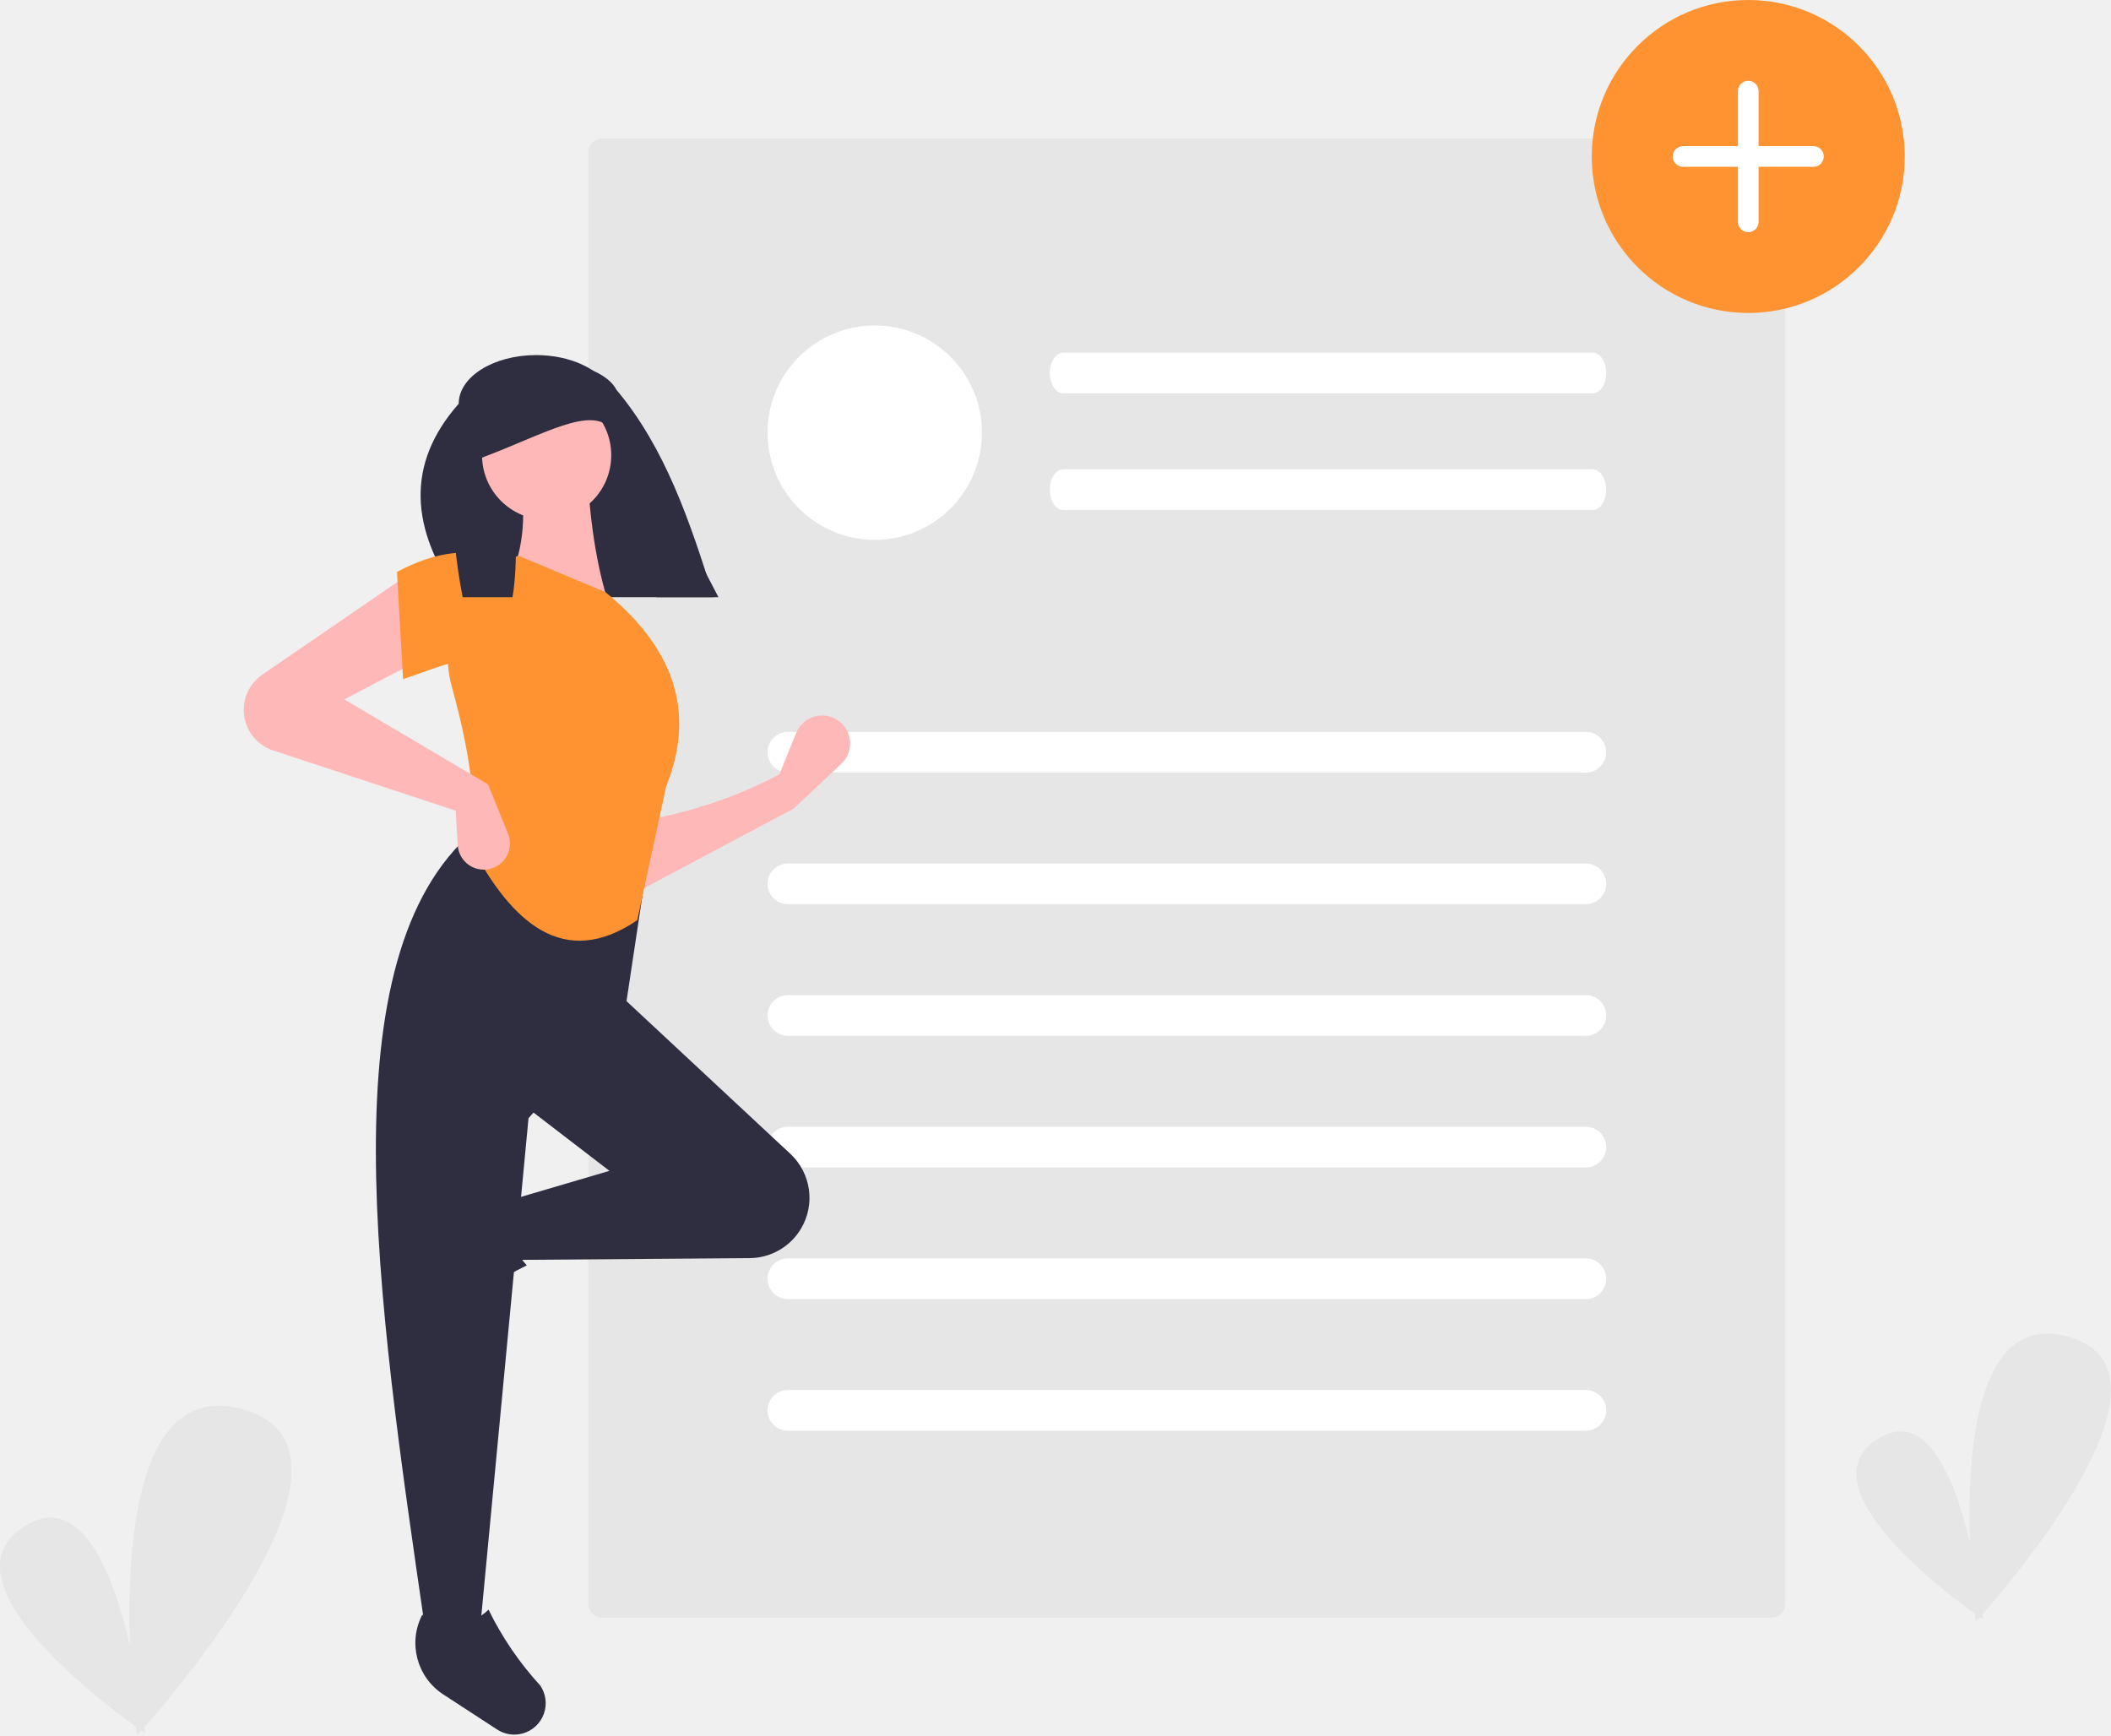
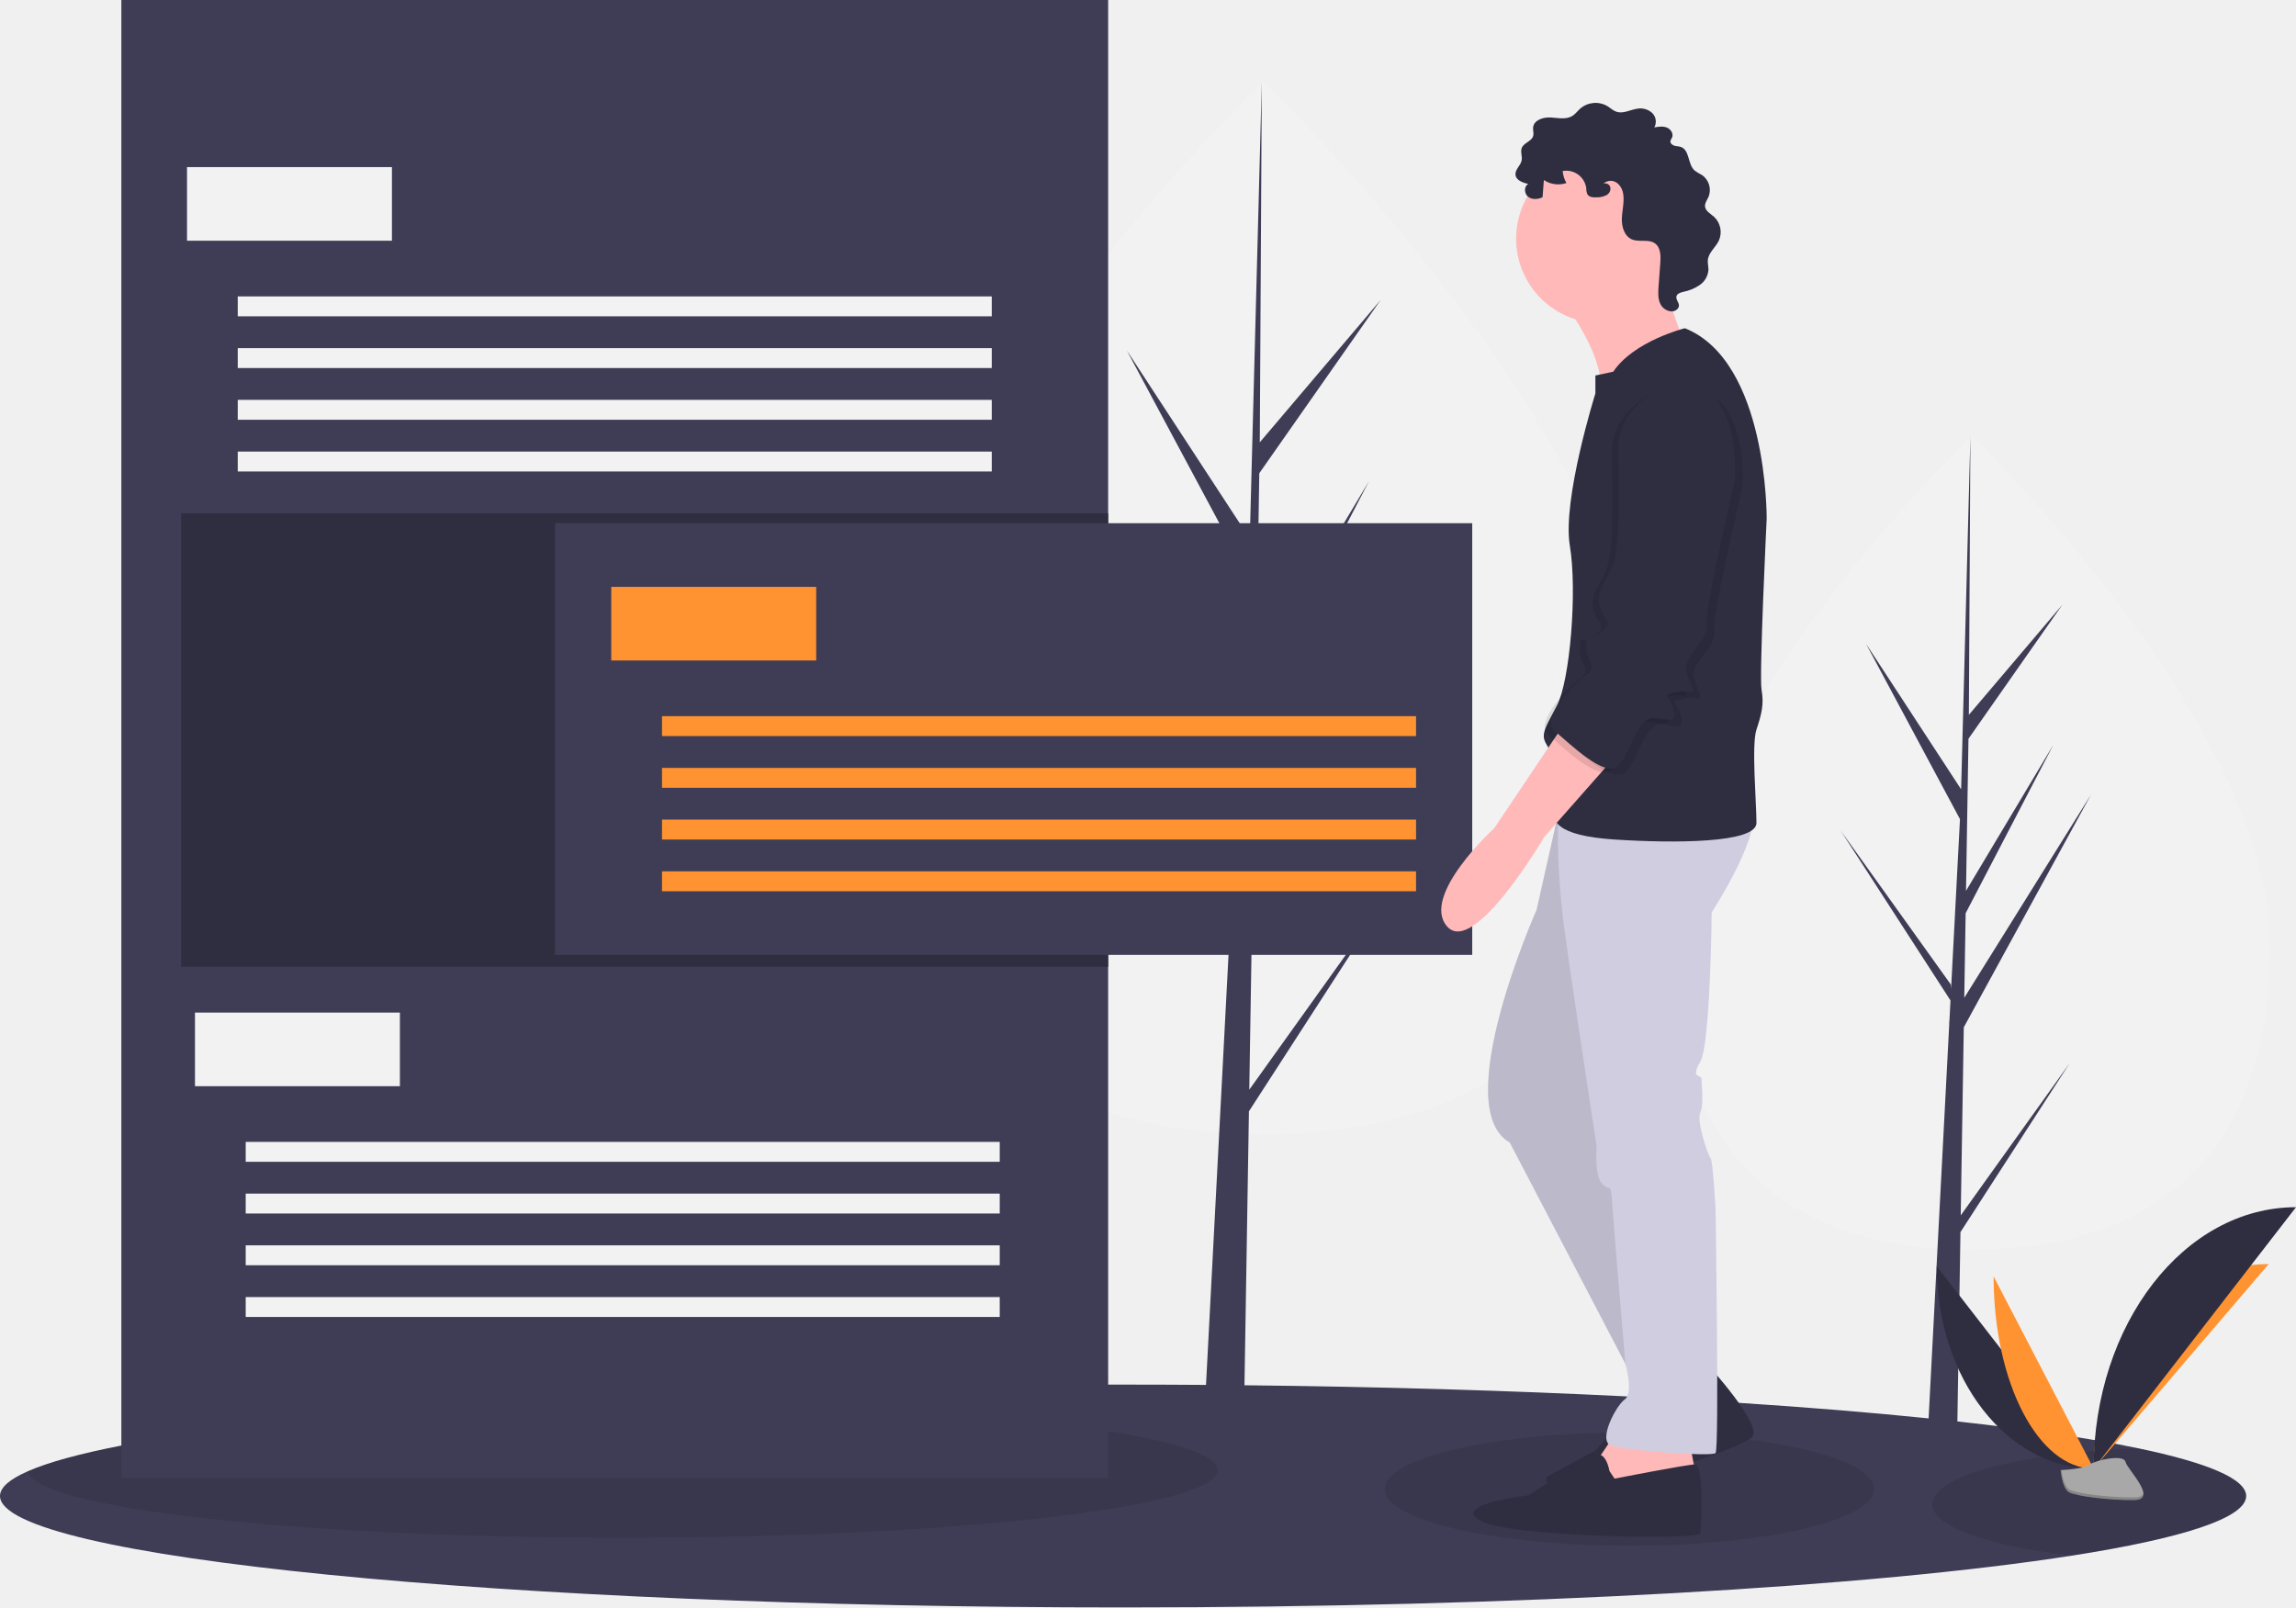
- <svg xmlns="http://www.w3.org/2000/svg" id="a6165653-2719-4fed-8ed9-8fe7d02b0919" data-name="Layer 1" width="777.805" height="639.552" viewBox="0 0 777.805 639.552">
-   <path d="M941.532,725.07c13.358-15.199,76.265-90.009,31.554-102.342-33.581-9.263-37.322,41.699-36.195,75.899-5.377-23.042-15.813-49.958-34.148-38.082-26.424,17.115,23.088,54.992,36.022,64.29.212,1.891.352,2.942.352,2.942s.53-.578,1.476-1.643c.739.517,1.15.795,1.15.795S941.675,726.258,941.532,725.07Z" transform="translate(-211.0973 -130.224)" fill="#e6e6e6" />
-   <path d="M264.281,766.677c15.3-17.408,87.349-103.092,36.14-117.217-38.461-10.609-42.746,47.76-41.456,86.93-6.159-26.39-18.111-57.219-39.111-43.617-30.264,19.603,26.444,62.984,41.257,73.634.243,2.166.404,3.369.404,3.369s.608-.663,1.691-1.882c.846.593,1.317.911,1.317.911S264.445,768.037,264.281,766.677Z" transform="translate(-211.0973 -130.224)" fill="#e6e6e6" />
-   <path d="M432.903,181.278a5.006,5.006,0,0,0-5,5v535a5.006,5.006,0,0,0,5,5H863.902a5.006,5.006,0,0,0,5-5v-535a5.006,5.006,0,0,0-5-5Z" transform="translate(-211.0973 -130.224)" fill="#e6e6e6" />
-   <path d="M795.403,414.903h-294a7.5,7.5,0,0,1,0-15h294a7.5,7.5,0,0,1,0,15Z" transform="translate(-211.0973 -130.224)" fill="#fff" />
-   <path d="M797.927,275.153H602.878c-2.748,0-4.976-3.358-4.976-7.5s2.228-7.5,4.976-7.5H797.927c2.748,0,4.976,3.358,4.976,7.5S800.675,275.153,797.927,275.153Z" transform="translate(-211.0973 -130.224)" fill="#fff" />
-   <path d="M797.927,318.153H602.878c-2.748,0-4.976-3.358-4.976-7.5s2.228-7.5,4.976-7.5H797.927c2.748,0,4.976,3.358,4.976,7.5S800.675,318.153,797.927,318.153Z" transform="translate(-211.0973 -130.224)" fill="#fff" />
-   <path d="M795.403,463.403h-294a7.5,7.5,0,0,1,0-15h294a7.5,7.5,0,0,1,0,15Z" transform="translate(-211.0973 -130.224)" fill="#fff" />
-   <path d="M795.403,511.903h-294a7.5,7.5,0,0,1,0-15h294a7.5,7.5,0,0,1,0,15Z" transform="translate(-211.0973 -130.224)" fill="#fff" />
-   <path d="M795.403,560.403h-294a7.5,7.5,0,0,1,0-15h294a7.5,7.5,0,0,1,0,15Z" transform="translate(-211.0973 -130.224)" fill="#fff" />
-   <path d="M795.403,608.903h-294a7.5,7.5,0,0,1,0-15h294a7.5,7.5,0,0,1,0,15Z" transform="translate(-211.0973 -130.224)" fill="#fff" />
-   <path d="M795.403,657.403h-294a7.5,7.5,0,0,1,0-15h294a7.5,7.5,0,0,1,0,15Z" transform="translate(-211.0973 -130.224)" fill="#fff" />
-   <circle cx="322.305" cy="159.429" r="39.5" fill="#fff" />
-   <path d="M594.265,414.903" transform="translate(-211.0973 -130.224)" fill="#fff" />
-   <path d="M503.507,428.188l-58.903,31.316-.746-26.096c19.226-3.209,37.517-8.797,54.429-17.895l6.16-15.22a10.318,10.318,0,0,1,17.536-2.678l0,0a10.318,10.318,0,0,1-.908,14.069Z" transform="translate(-211.0973 -130.224)" fill="#ffb8b8" />
-   <path d="M359.583,608.993v0a11.574,11.574,0,0,1,1.469-9.363L373.992,579.772a22.612,22.612,0,0,1,29.335-7.739h0c-5.438,9.256-4.68,17.377,1.878,24.434A117.631,117.631,0,0,0,377.269,615.511,11.574,11.574,0,0,1,359.583,608.993Z" transform="translate(-211.0973 -130.224)" fill="#2f2e41" />
-   <path d="M506.19,583.029l0,0a22.203,22.203,0,0,1-18.871,10.779l-85.96.651-3.728-21.623,38.026-11.184-32.061-24.605,35.044-41.008L502.289,555.363A22.203,22.203,0,0,1,506.19,583.029Z" transform="translate(-211.0973 -130.224)" fill="#2f2e41" />
-   <path d="M387.938,730.905H367.806C349.731,607.008,331.333,482.763,385.701,436.39l64.122,10.439-8.202,54.429-35.789,41.008Z" transform="translate(-211.0973 -130.224)" fill="#2f2e41" />
-   <path d="M403.634,768.972h0a11.574,11.574,0,0,1-9.363-1.469L374.413,754.565a22.612,22.612,0,0,1-7.741-29.335v0c9.257,5.437,17.377,4.679,24.434-1.88a117.63,117.63,0,0,0,19.047,27.935A11.574,11.574,0,0,1,403.634,768.972Z" transform="translate(-211.0973 -130.224)" fill="#2f2e41" />
-   <path d="M475.811,350.278H380.109c-17.674-25.003-19.748-48.913,0-71.294,0-9.896,12.783-17.919,28.551-17.919h0c12.352,0,23.303,4.985,27.139,12.354Z" transform="translate(-211.0973 -130.224)" fill="#2f2e41" />
-   <path d="M435.657,353.627l-37.28-8.947c6.192-12.674,6.702-26.776,3.728-41.754l25.351-.746C428.249,320.806,430.653,338.207,435.657,353.627Z" transform="translate(-211.0973 -130.224)" fill="#ffb8b8" />
-   <path d="M445.903,469.278c-27.139,18.493-46.314.633-60.947-26.923,2.033-16.862-1.259-37.041-7.357-58.966a40.138,40.138,0,0,1,24.506-48.401l0,0,32.061,13.421c27.224,22.19,32.582,46.227,22.368,71.578Z" transform="translate(-211.0973 -130.224)" fill="#ff9331" />
-   <path d="M367.806,372.268l-29.824,15.658,52.938,31.316,7.366,18.17a9.637,9.637,0,0,1-5.789,12.731h0a9.637,9.637,0,0,1-12.762-8.544l-.745-12.663-67.284-22.204a15.733,15.733,0,0,1-9.873-9.611v0a15.733,15.733,0,0,1,5.903-18.303l54.105-37.118Z" transform="translate(-211.0973 -130.224)" fill="#ffb8b8" />
-   <path d="M397.631,375.25c-12.439-5.451-23.749.47-38.026,5.219l-2.237-39.517c14.176-7.556,27.692-9.593,40.263-3.728Z" transform="translate(-211.0973 -130.224)" fill="#ff9331" />
-   <path d="M474.056,350.278H452.947c-13.138-24.236-12.541-67.056-40.777-57.512-18.141-10.767-7.732,31.484-12.243,57.512h-18.357c-4.988-25.43-5.057-50.913.811-71.635a9.655,9.655,0,0,1,3.512-7.059,19.952,19.952,0,0,1,2.945-2.238c6.487-4.087,10.843-6.414,20.32-6.414a57.204,57.204,0,0,1,15.688,2.157c.664.194,1.32.403,1.953.621.872.299,1.715.626,2.52.977,4.146,1.783,7.404,4.196,8.947,7.216C456.131,295.208,465.25,322.089,474.056,350.278Z" transform="translate(-211.0973 -130.224)" fill="#2f2e41" />
-   <circle cx="201.413" cy="167.729" r="23.802" fill="#ffb8b8" />
-   <path d="M436.652,288.772c-7.161-9.76-25.835,1.883-48.284,10.201V275.851c18.467-8.13,29.236-10.475,41.484-2.04Z" transform="translate(-211.0973 -130.224)" fill="#2f2e41" />
-   <circle cx="644.147" cy="57.659" r="57.659" fill="#ff9331" />
-   <path d="M831.22,184.078a3.805,3.805,0,1,0,0,7.61h20.22v20.219a3.805,3.805,0,1,0,7.609,0V191.688h20.22a3.805,3.805,0,0,0,0-7.61H859.049V163.858a3.805,3.805,0,1,0-7.609,0v20.22Z" transform="translate(-211.0973 -130.224)" fill="#fff" />
+ <svg xmlns="http://www.w3.org/2000/svg" id="b4ce20e6-8fe7-43d5-87f7-68602c562594" data-name="Layer 1" width="1061" height="742.855" viewBox="0 0 1061 742.855">
+   <path d="M1118.5,516.014c0,103.859-61.742,140.122-137.905,140.122S842.689,619.873,842.689,516.014,980.595,280.031,980.595,280.031,1118.5,412.156,1118.5,516.014Z" transform="translate(-69.5 -78.57247)" fill="#f2f2f2" />
+   <polygon points="906.071 561.677 907.483 474.756 966.262 367.224 907.705 461.121 908.34 422.038 948.85 344.239 908.508 411.696 908.508 411.696 909.649 341.403 953.029 279.466 909.829 330.35 910.543 201.459 906.059 372.087 906.427 365.048 862.323 297.54 905.72 378.561 901.61 457.065 901.488 454.981 850.644 383.939 901.334 462.343 900.82 472.16 900.728 472.308 900.77 473.114 890.344 672.287 904.274 672.287 905.945 569.41 956.511 491.199 906.071 561.677" fill="#3f3d56" />
+   <path d="M831.657,421.486c0,134.324-79.853,181.225-178.358,181.225S474.942,555.81,474.942,421.486s178.358-305.205,178.358-305.205S831.657,287.162,831.657,421.486Z" transform="translate(-69.5 -78.57247)" fill="#f2f2f2" />
+   <polygon points="577.302 503.591 579.128 391.174 655.149 252.098 579.415 373.539 580.236 322.992 632.629 222.372 580.453 309.615 580.453 309.616 581.93 218.704 638.034 138.598 582.162 204.408 583.085 37.709 577.286 258.389 577.763 249.285 520.722 161.975 576.848 266.761 571.533 368.293 571.375 365.598 505.617 273.717 571.176 375.119 570.511 387.817 570.392 388.008 570.446 389.05 556.962 646.647 574.978 646.647 577.14 513.593 642.538 412.44 577.302 503.591" fill="#3f3d56" />
+   <path d="M1107.47,769.938c0,10.11-29.38,19.55-80.14,27.5-91.98,14.42-254.15,23.99-438.85,23.99-286.62,0-518.98-23.05-518.98-51.49,0-3.93,4.46-7.78,12.91-11.46,9.53-4.17,24.15-8.14,43.17-11.85,39.21-7.65,97.14-14.19,167.8-19.05,82.02-5.63,181.21-8.98,288.21-9.11q3.435-.015,6.89-.01,19.335,0,38.33.14,8.925.06,17.77.16c63.02.67,122.66,2.46,176.86,5.16,2.42.12,4.83.25,7.23.37.82.04,1.64.09,2.46.13.22.01.44.02.66.04q15.975.84,31.25,1.79,5.01.3,9.93.63c31.87,2.07,61.29,4.48,87.75,7.19q6.78.69,13.3,1.41c33.48,3.67,61.67,7.84,83.39,12.37C1089.51,754.538,1107.47,762.028,1107.47,769.938Z" transform="translate(-69.5 -78.57247)" fill="#3f3d56" />
+   <ellipse cx="752.963" cy="688.148" rx="113.082" ry="26.202" opacity="0.1" />
+   <path d="M1107.47,769.938c0,10.11-29.38,19.55-80.14,27.5-38.38-4.19-64.95-13.24-64.95-23.72,0-13.05,41.16-23.87,95.03-25.87C1089.51,754.538,1107.47,762.028,1107.47,769.938Z" transform="translate(-69.5 -78.57247)" opacity="0.1" />
+   <path d="M632.154,757.986c0,17.266-123.076,31.259-274.891,31.259-150.39,0-272.575-13.726-274.855-30.771,29.19-12.742,106.04-23.683,210.968-30.9,20.502-.552,41.896-.846,63.887-.846C509.078,726.728,632.154,740.72,632.154,757.986Z" transform="translate(-69.5 -78.57247)" opacity="0.1" />
+   <rect x="56.082" width="456.007" height="683.091" fill="#3f3d56" />
+   <rect x="83.663" y="237.197" width="428.426" height="209.616" fill="#2f2e41" />
+   <rect x="256.504" y="241.794" width="423.829" height="199.503" fill="#3f3d56" />
+   <rect x="282.476" y="271.214" width="94.695" height="34.017" fill="#ff9331" />
+   <rect x="305.92" y="330.973" width="348.441" height="9.194" fill="#ff9331" />
+   <rect x="305.92" y="354.876" width="348.441" height="9.194" fill="#ff9331" />
+   <rect x="305.92" y="378.78" width="348.441" height="9.194" fill="#ff9331" />
+   <rect x="305.92" y="402.684" width="348.441" height="9.194" fill="#ff9331" />
+   <rect x="86.421" y="77.227" width="94.695" height="34.017" fill="#f2f2f2" />
+   <rect x="109.865" y="136.986" width="348.441" height="9.194" fill="#f2f2f2" />
+   <rect x="109.865" y="160.89" width="348.441" height="9.194" fill="#f2f2f2" />
+   <rect x="109.865" y="184.793" width="348.441" height="9.194" fill="#f2f2f2" />
+   <rect x="109.865" y="208.697" width="348.441" height="9.194" fill="#f2f2f2" />
+   <rect x="90.098" y="467.959" width="94.695" height="34.017" fill="#f2f2f2" />
+   <rect x="113.542" y="527.718" width="348.441" height="9.194" fill="#f2f2f2" />
+   <rect x="113.542" y="551.621" width="348.441" height="9.194" fill="#f2f2f2" />
+   <rect x="113.542" y="575.525" width="348.441" height="9.194" fill="#f2f2f2" />
+   <rect x="113.542" y="599.429" width="348.441" height="9.194" fill="#f2f2f2" />
+   <path d="M792.563,219.031s18.904,24.22,16.541,41.352S848.092,236.753,848.092,236.753s-14.178-29.537-6.498-43.714S792.563,219.031,792.563,219.031Z" transform="translate(-69.5 -78.57247)" fill="#ffb9b9" />
+   <path d="M858.725,709.342s24.811,27.174,20.676,33.081-76.796,28.355-85.066,27.174-12.405-7.089-9.452-8.861,21.857-11.815,21.857-11.815l15.95-18.313s11.815-6.498,11.815-10.043S858.725,709.342,858.725,709.342Z" transform="translate(-69.5 -78.57247)" fill="#2f2e41" />
+   <path d="M816.783,739.469s-9.452,15.359-11.224,15.95,8.861,21.857,8.861,21.857L839.231,769.597l13.587-11.224-2.954-15.359Z" transform="translate(-69.5 -78.57247)" fill="#ffb9b9" />
+   <path d="M791.381,446.464l-11.815,52.576s-40.761,91.564-12.405,107.514l62.027,118.738,33.081-14.768-55.529-121.692,25.402-140.004Z" transform="translate(-69.5 -78.57247)" fill="#d0cde1" />
+   <path d="M791.381,446.464l-11.815,52.576s-40.761,91.564-12.405,107.514l62.027,118.738,33.081-14.768-55.529-121.692,25.402-140.004Z" transform="translate(-69.5 -78.57247)" opacity="0.1" />
+   <path d="M795.516,454.735h-5.994a333.982,333.982,0,0,0,3.04,54.348c4.135,30.128,14.768,99.244,14.768,99.244s-1.181,12.996,2.363,17.131,4.135-1.181,4.726,8.27,6.203,75.167,6.203,75.167,3.84,13.443-.295,16.397-12.405,18.904-6.498,21.267,46.668,5.317,48.44,3.544,0-112.831,0-112.831-1.181-22.448-2.363-23.629-6.498-17.131-4.726-20.676.591-14.178.591-15.95-5.317,0-.591-7.68,5.317-69.116,5.317-69.116,25.402-38.989,17.722-49.031Z" transform="translate(-69.5 -78.57247)" fill="#d0cde1" />
+   <circle cx="739.603" cy="110.331" r="38.989" fill="#ffb9b9" />
+   <path d="M848.092,230.255s-23.629,5.907-33.081,20.085l-8.27,1.772v8.27s-15.359,49.031-11.815,70.298,0,62.618-5.907,73.842-7.68,13.587-4.726,18.313,7.089,20.676,4.135,27.765,0,14.178,27.174,15.95,65.572,1.772,65.572-7.68-2.363-36.035,0-43.124,3.544-11.815,2.363-18.313,2.363-79.159,2.363-79.159S886.49,245.614,848.092,230.255Z" transform="translate(-69.5 -78.57247)" fill="#2f2e41" />
+   <path d="M792.563,412.792l-32.49,48.44s-34.263,31.309-21.857,45.487S783.111,465.368,783.111,465.368l35.444-40.17Z" transform="translate(-69.5 -78.57247)" fill="#ffb9b9" />
+   <path d="M813.239,758.373s-1.181-7.68-5.317-7.68S776.022,769.597,776.022,769.597s-36.626,4.135-22.448,11.815,101.016,8.861,101.607,5.907,1.772-32.081-2.363-31.99-37.216,6.589-37.216,6.589Z" transform="translate(-69.5 -78.57247)" fill="#2f2e41" />
+   <path d="M811.877,168.761a9.779,9.779,0,0,1-4.456,1.007c-1.593.091-3.496-.008-4.343-1.36a6.221,6.221,0,0,1-.542-2.837,9.346,9.346,0,0,0-10.922-7.96,13.445,13.445,0,0,0,1.741,5.543,11.855,11.855,0,0,1-10.422-1.387l-.6,7.957c-2.119,1.013-4.834,1.224-6.682-.226s-1.996-4.851.094-5.923c-2.582-.538-5.74-1.695-5.93-4.326-.173-2.4,2.375-4.157,2.844-6.518.383-1.925-.673-4.018.074-5.833.981-2.385,4.544-2.997,5.258-5.474.364-1.262-.16-2.611-.035-3.919.327-3.423,4.63-4.844,8.063-4.649s7.18,1.106,10.096-.715c1.414-.883,2.402-2.297,3.644-3.408a10.823,10.823,0,0,1,12.568-1.093c1.381.859,2.585,2.048,4.125,2.57,3.151,1.068,6.438-.953,9.733-1.418a8.086,8.086,0,0,1,6.779,1.964,5.549,5.549,0,0,1,1.01,6.686c1.933-.326,3.981-.642,5.802.082s3.213,2.905,2.371,4.675a6.056,6.056,0,0,0-.735,1.501c-.171,1.03.821,1.91,1.822,2.205s2.088.24,3.068.599c4.049,1.482,3.078,7.955,6.265,10.86a25.416,25.416,0,0,0,3.455,2.113,8.406,8.406,0,0,1,2.964,10.156c-.639,1.415-1.709,2.765-1.58,4.311.181,2.17,2.505,3.358,4.137,4.799a9.625,9.625,0,0,1,2.24,11.05c-1.5,3.128-4.747,5.499-5.077,8.953-.143,1.501.308,3.0.282,4.507a9.287,9.287,0,0,1-3.992,7.012,20.765,20.765,0,0,1-7.663,3.189c-1.288.308-2.824.791-3.136,2.078-.37,1.526,1.333,2.914,1.157,4.474a2.595,2.595,0,0,1-1.042,1.686c-2.304,1.802-5.951.257-7.361-2.307s-1.229-5.671-1.011-8.588l.795-10.608c.247-3.301.224-7.22-2.467-9.148-2.975-2.131-7.307-.406-10.671-1.846-3.505-1.501-4.763-5.892-4.621-9.702s1.233-7.627.605-11.388c-.778-4.661-4.924-7.794-9.111-4.773C814.149,162.829,814.785,167.052,811.877,168.761Z" transform="translate(-69.5 -78.57247)" fill="#2f2e41" />
+   <path d="M844.548,258.61S820.918,268.062,820.918,288.147s1.181,46.668-2.954,55.529-7.68,11.815-5.317,18.904,6.498,5.907,0,11.224-5.907-3.544-6.498,5.317,5.907,10.043,0,14.178-21.267,20.676-14.768,25.992,23.629,22.448,29.537,15.95,8.861-23.039,17.131-21.857,9.452,1.772,8.27-4.135-6.498-5.907.591-7.68,10.043,2.363,7.68-3.544-4.135-8.27.591-14.768,7.089-8.27,6.498-14.768,12.996-64.981,12.996-64.981S878.81,253.884,844.548,258.61Z" transform="translate(-69.5 -78.57247)" opacity="0.1" />
+   <path d="M838.049,257.429S814.42,266.881,814.42,286.966s1.181,46.668-2.954,55.529-7.68,11.815-5.317,18.904,6.498,5.907,0,11.224-5.907-3.544-6.498,5.317,5.907,10.043,0,14.178-21.267,20.676-14.768,25.992,23.629,22.448,29.537,15.95,8.861-23.039,17.131-21.857,9.452,1.772,8.27-4.135-6.498-5.907.591-7.68,10.043,2.363,7.68-3.544-4.135-8.27.591-14.768,7.089-8.27,6.498-14.768,12.996-64.981,12.996-64.981S872.312,252.703,838.049,257.429Z" transform="translate(-69.5 -78.57247)" opacity="0.1" />
+   <path d="M841.003,255.657s-23.629,9.452-23.629,29.537,1.181,46.668-2.954,55.529-7.68,11.815-5.317,18.904,6.498,5.907,0,11.224-5.907-3.544-6.498,5.317,5.907,10.043,0,14.178-21.267,20.676-14.768,25.992,23.629,22.448,29.537,15.95,8.861-23.039,17.131-21.857,9.452,1.772,8.27-4.135-6.498-5.907.591-7.68,10.043,2.363,7.68-3.544-4.135-8.27.591-14.768,7.089-8.27,6.498-14.768,12.996-64.981,12.996-64.981S875.266,250.931,841.003,255.657Z" transform="translate(-69.5 -78.57247)" fill="#2f2e41" />
+   <path d="M964.5,663.787c0,51.684,32.424,93.506,72.494,93.506" transform="translate(-69.5 -78.57247)" fill="#2f2e41" />
+   <path d="M1036.994,757.293c0-52.265,36.183-94.557,80.899-94.557" transform="translate(-69.5 -78.57247)" fill="#ff9331" />
+   <path d="M990.766,668.472c0,49.094,20.676,88.821,46.228,88.821" transform="translate(-69.5 -78.57247)" fill="#ff9331" />
+   <path d="M1036.994,757.293c0-66.783,41.822-120.823,93.506-120.823" transform="translate(-69.5 -78.57247)" fill="#2f2e41" />
+   <path d="M1021.743,757.952s10.281-.317,13.379-2.523,15.814-4.841,16.583-1.302,15.45,17.599,3.843,17.692-26.969-1.808-30.062-3.692S1021.743,757.952,1021.743,757.952Z" transform="translate(-69.5 -78.57247)" fill="#a8a8a8" />
+   <path d="M1055.755,770.588c-11.607.094-26.969-1.808-30.062-3.692-2.355-1.435-3.293-6.582-3.607-8.957-.217.009-.343.013-.343.013s.651,8.292,3.744,10.175,18.455,3.785,30.062,3.692c3.35-.027,4.508-1.219,4.444-2.985C1059.527,769.902,1058.249,770.568,1055.755,770.588Z" transform="translate(-69.5 -78.57247)" opacity="0.2" />
</svg>
